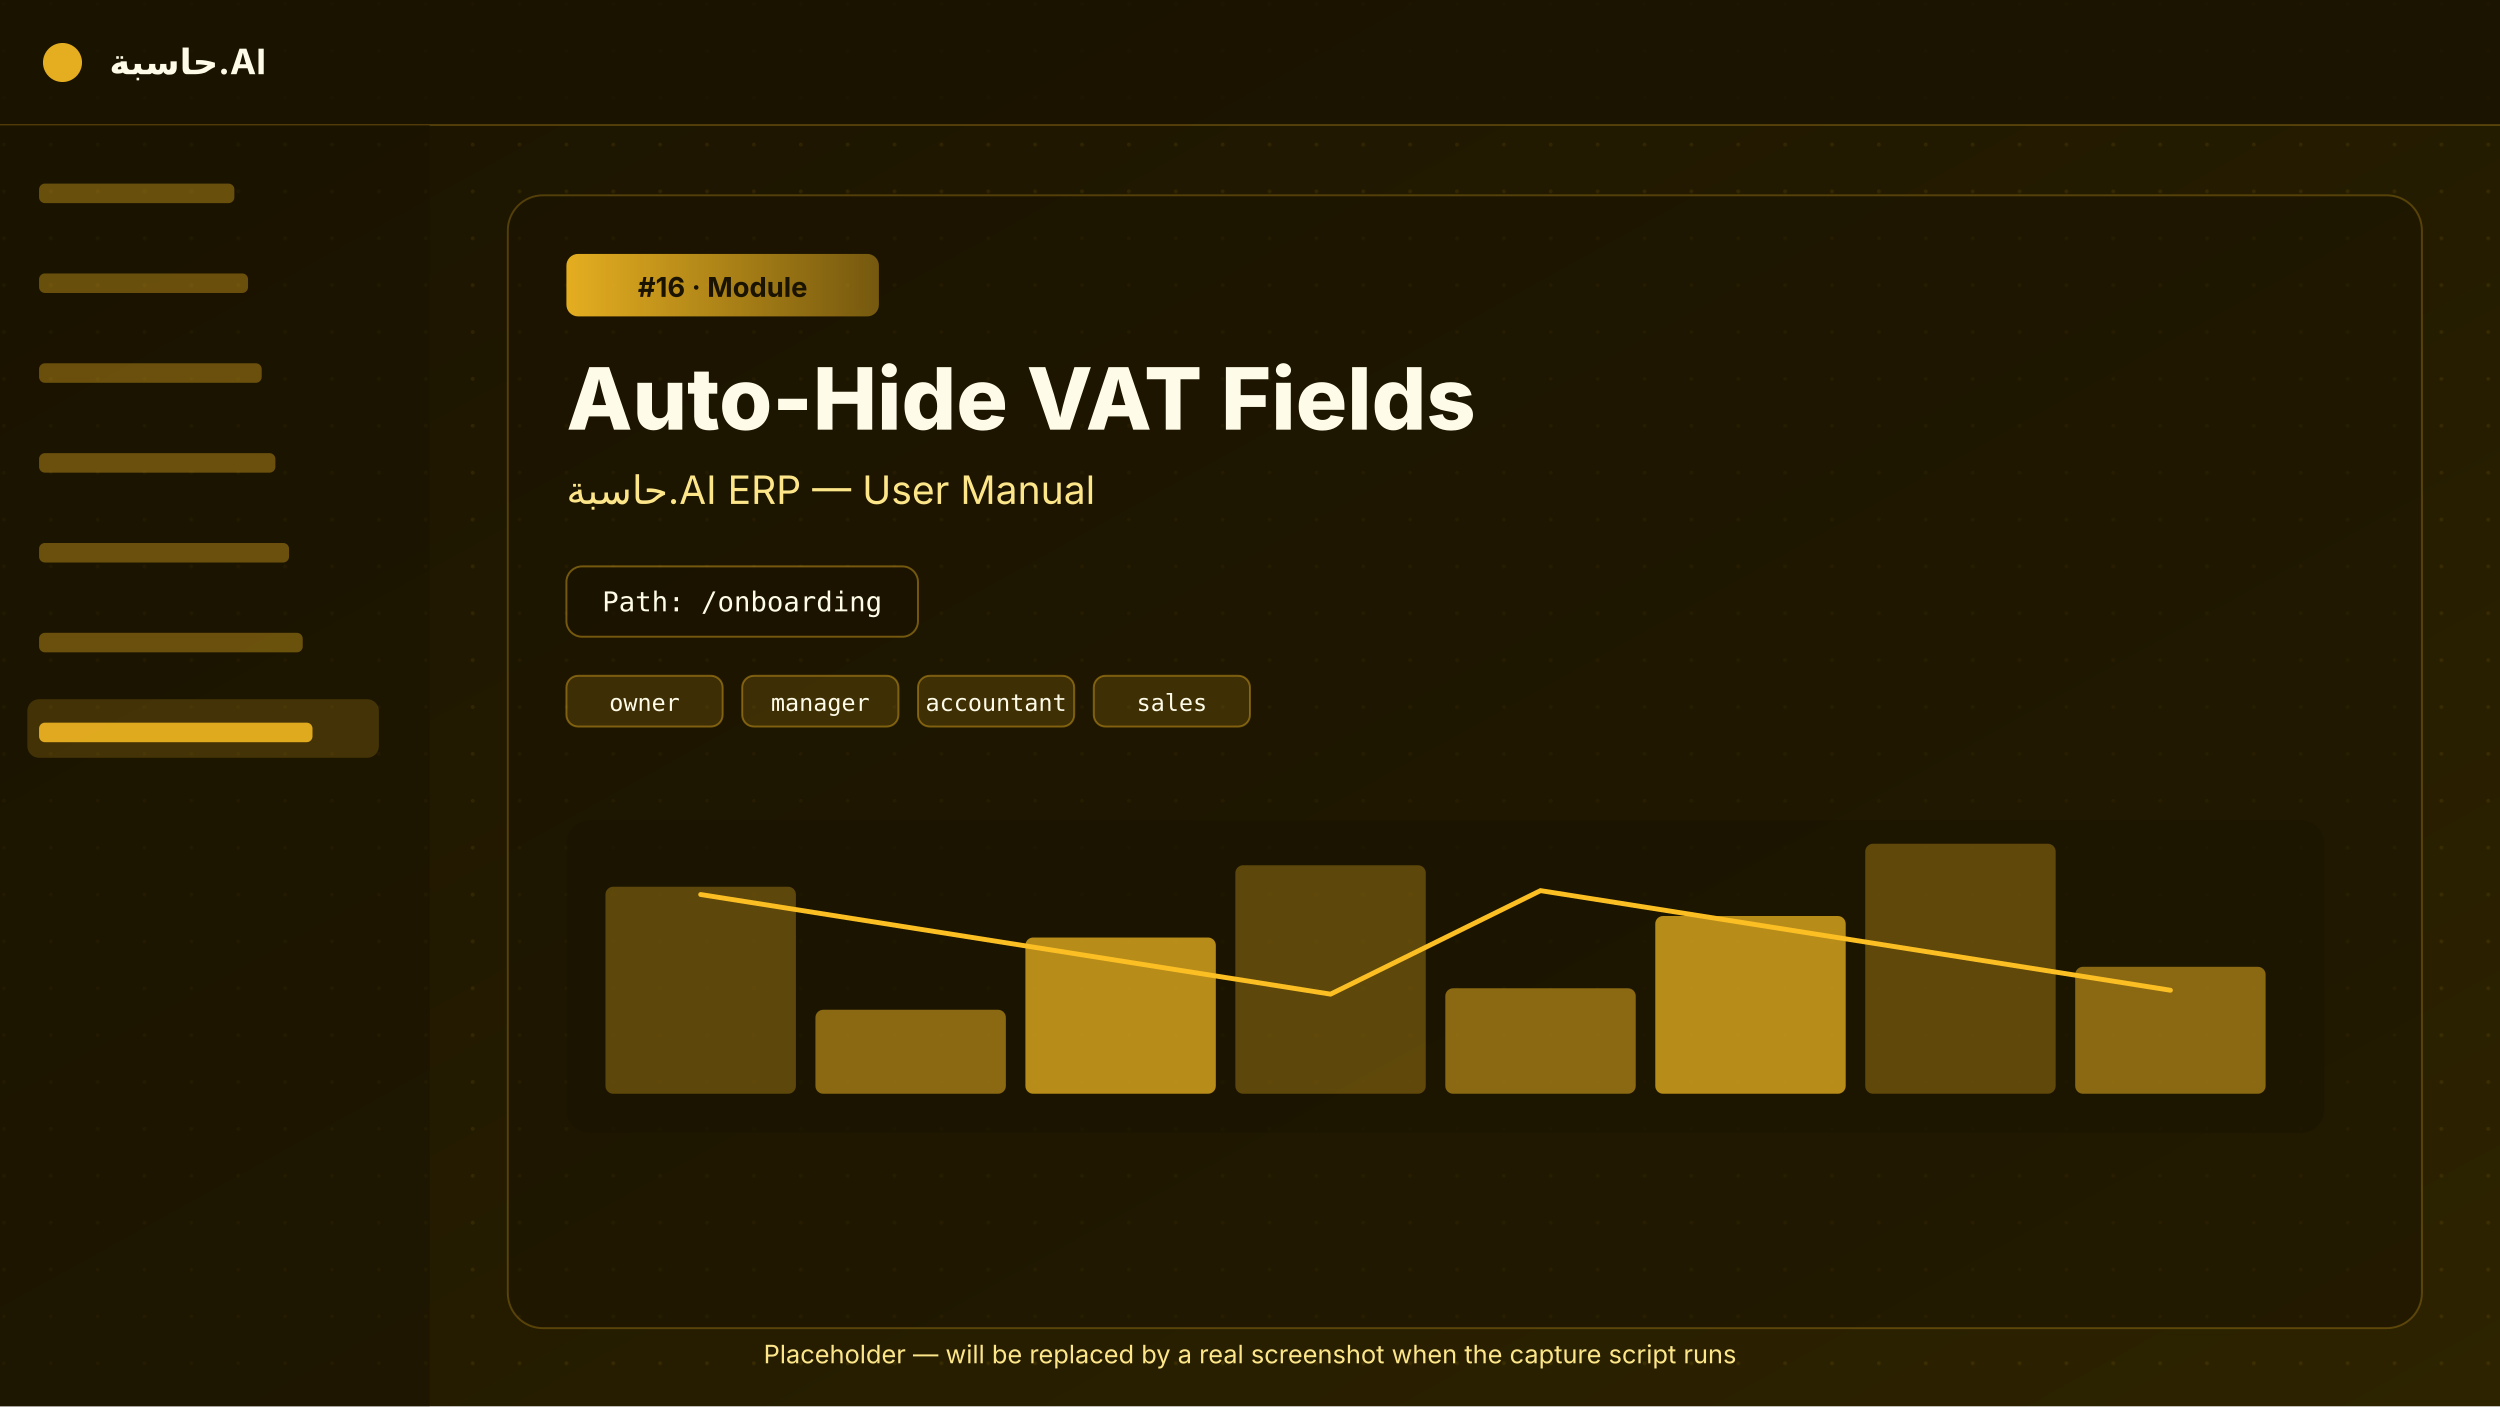
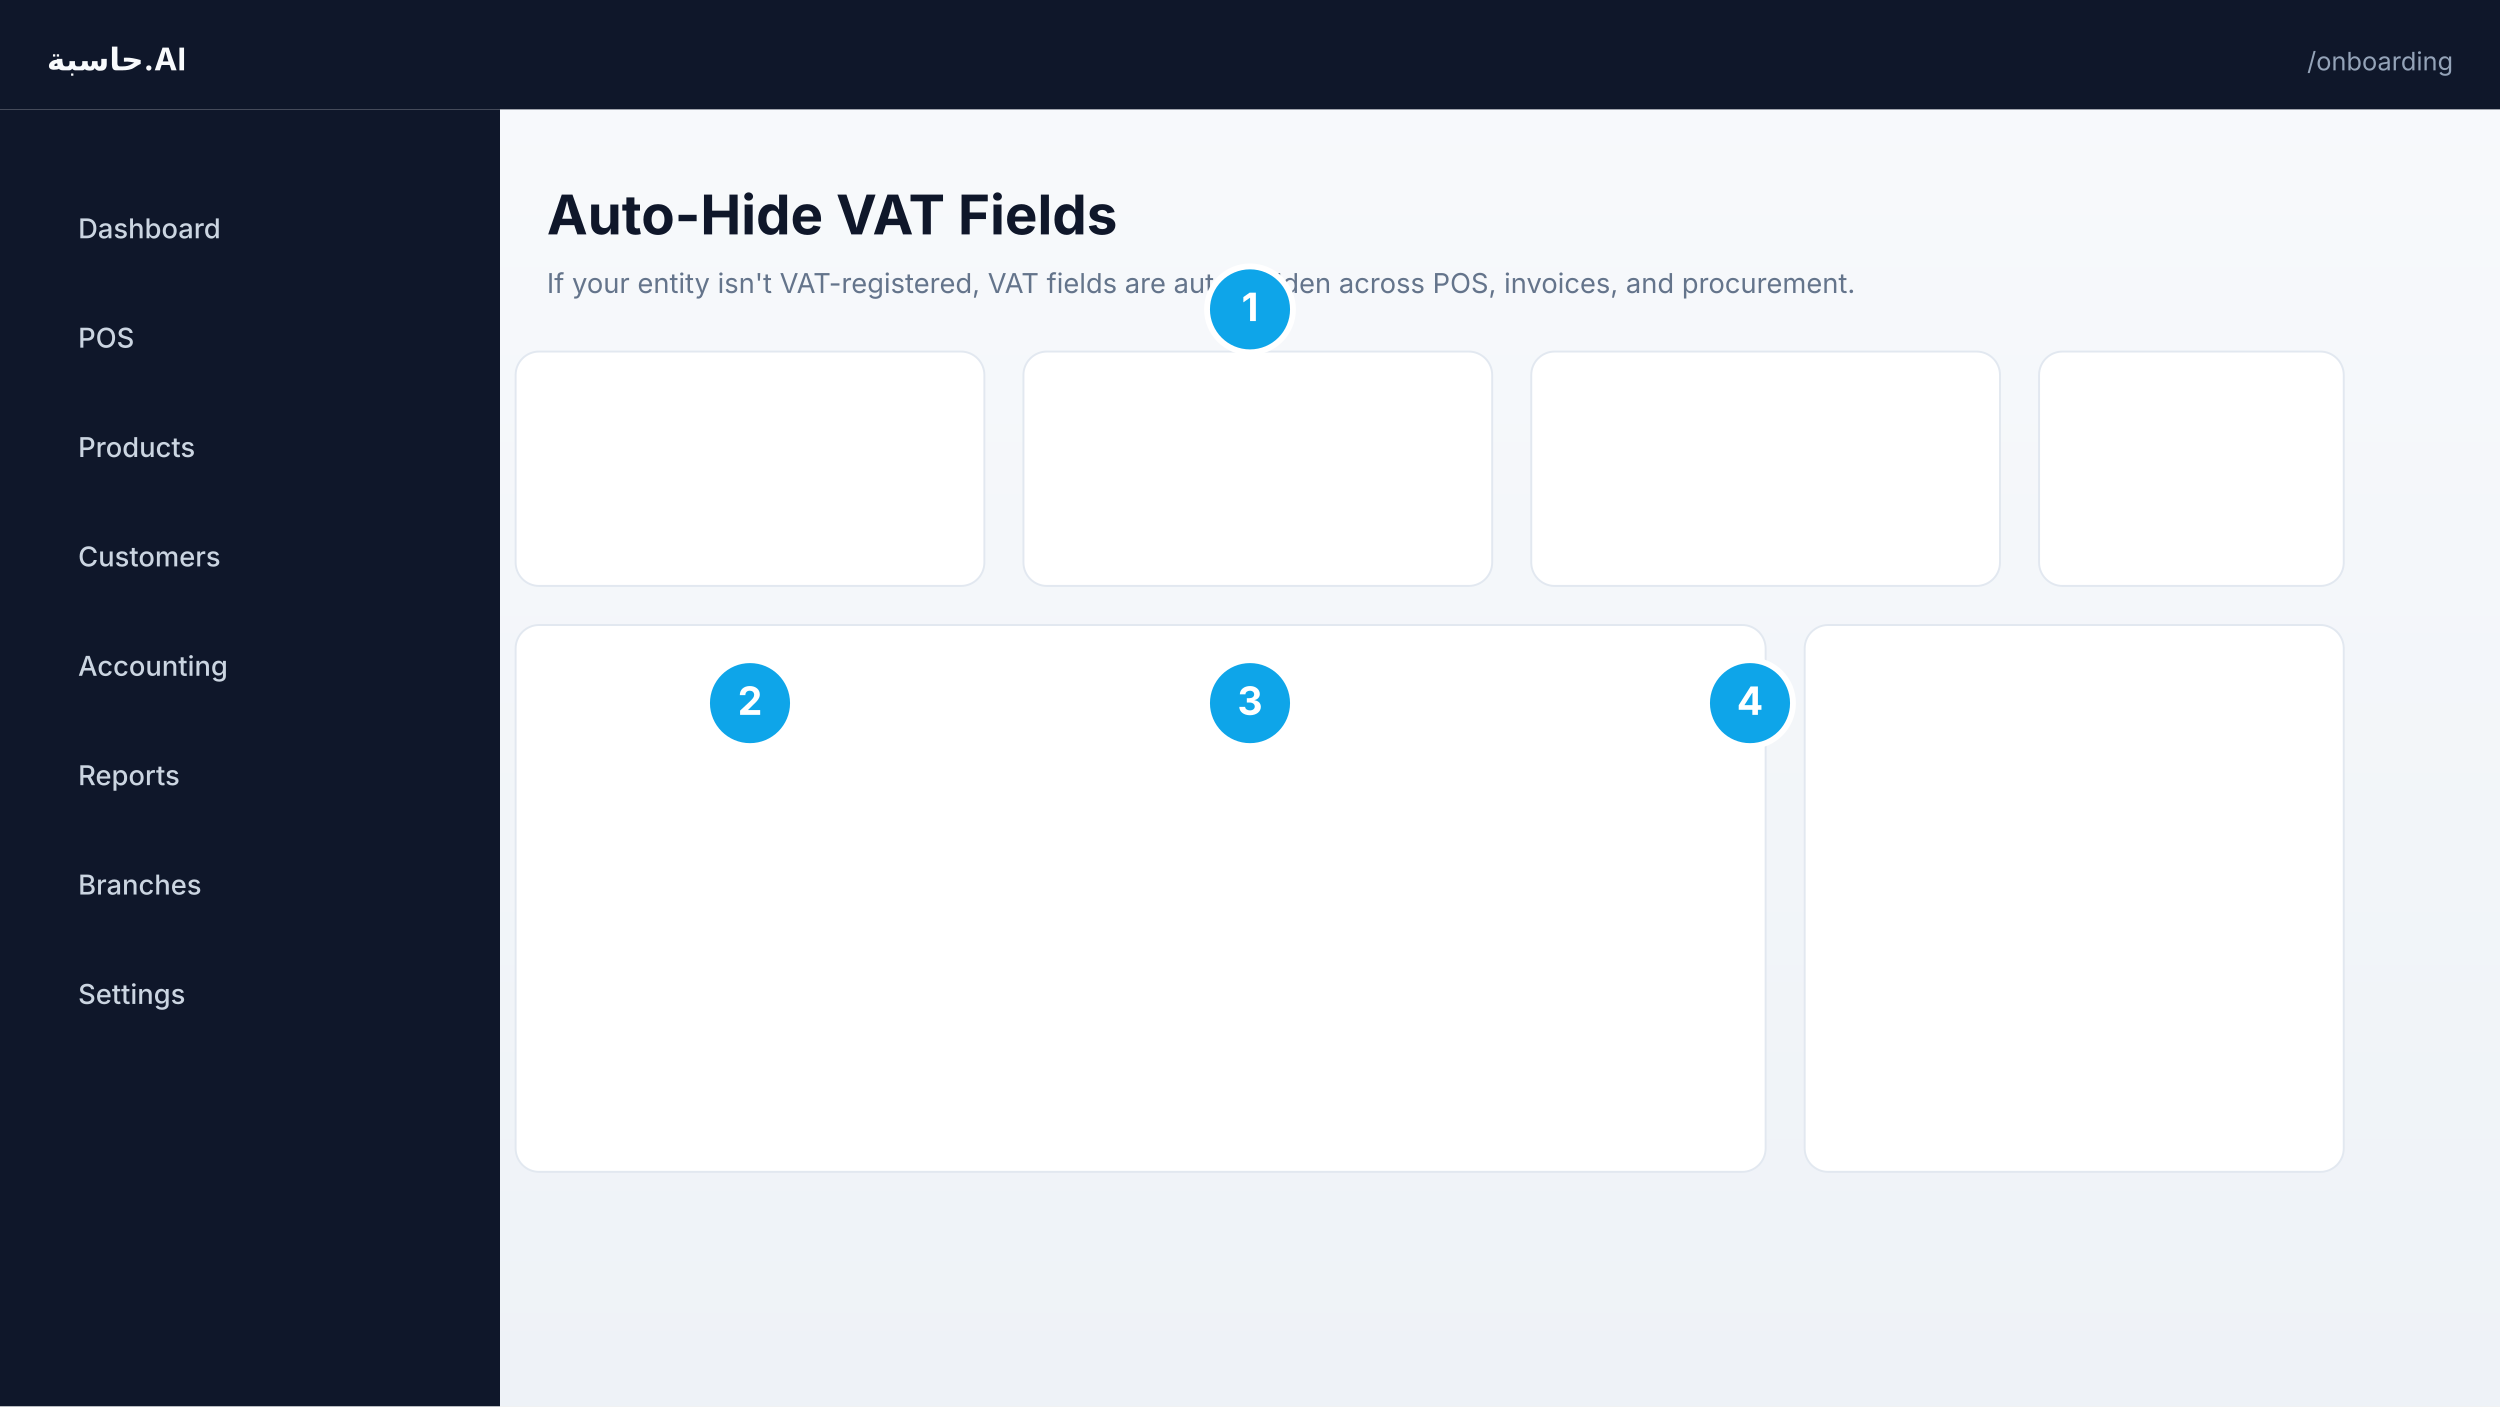
- <svg xmlns="http://www.w3.org/2000/svg" viewBox="0 0 1280 720" font-family="'IBM Plex Sans Arabic','Inter','Segoe UI',sans-serif">
+ <svg xmlns="http://www.w3.org/2000/svg" viewBox="0 0 1280 720" font-family="'IBM Plex Sans Arabic','Inter','Segoe UI',sans-serif" direction="ltr">
  <defs>
-     <linearGradient id="bg" x1="0" y1="0" x2="1" y2="1">
-       <stop offset="0%" stop-color="#1a1300" />
-       <stop offset="100%" stop-color="#2d2300" />
+     <linearGradient id="appbg" x1="0" y1="0" x2="0" y2="1">
+       <stop offset="0%" stop-color="#f8fafc" />
+       <stop offset="100%" stop-color="#eef2f7" />
    </linearGradient>
-     <linearGradient id="accent" x1="0" y1="0" x2="1" y2="0">
-       <stop offset="0%" stop-color="#fbbf24" stop-opacity="0.9" />
-       <stop offset="100%" stop-color="#fbbf24" stop-opacity="0.4" />
-     </linearGradient>
-     <pattern id="dots" width="24" height="24" patternUnits="userSpaceOnUse">
-       <circle cx="2" cy="2" r="1" fill="#fbbf24" fill-opacity="0.08" />
-     </pattern>
  </defs>
-   <rect width="1280" height="720" fill="url(#bg)" />
-   <rect width="1280" height="720" fill="url(#dots)" />
-   <rect x="0" y="0" width="1280" height="64" fill="#1a1300" fill-opacity="0.85" />
-   <line x1="0" y1="64" x2="1280" y2="64" stroke="#fbbf24" stroke-opacity="0.25" />
-   <circle cx="32" cy="32" r="10" fill="#fbbf24" fill-opacity="0.9" />
-   <text x="56" y="38" text-anchor="start" fill="#fefce8" font-size="18" font-weight="700" direction="ltr">حاسبة.AI</text>
-   <rect x="0" y="64" width="220" height="656" fill="#1a1300" fill-opacity="0.6" />
-   <rect x="20" y="94" width="100" height="10" rx="3" fill="#fbbf24" fill-opacity="0.35" />
-   <rect x="20" y="140" width="107" height="10" rx="3" fill="#fbbf24" fill-opacity="0.35" />
-   <rect x="20" y="186" width="114" height="10" rx="3" fill="#fbbf24" fill-opacity="0.35" />
-   <rect x="20" y="232" width="121" height="10" rx="3" fill="#fbbf24" fill-opacity="0.35" />
-   <rect x="20" y="278" width="128" height="10" rx="3" fill="#fbbf24" fill-opacity="0.35" />
-   <rect x="20" y="324" width="135" height="10" rx="3" fill="#fbbf24" fill-opacity="0.35" />
-   <rect x="14" y="358" width="180" height="30" rx="6" fill="#fbbf24" fill-opacity="0.18" />
-   <rect x="20" y="370" width="140" height="10" rx="3" fill="#fbbf24" fill-opacity="0.85" />
-   <rect x="260" y="100" width="980" height="580" rx="18" fill="#1a1300" fill-opacity="0.55" stroke="#fbbf24" stroke-opacity="0.25" />
-   <rect x="290" y="130" width="160" height="32" rx="6" fill="url(#accent)" />
-   <text x="370" y="152" text-anchor="middle" fill="#1a1300" font-size="14" font-weight="700">#16 · Module</text>
-   <text x="290" y="220" text-anchor="start" fill="#fefce8" font-size="44" font-weight="800" direction="ltr">Auto-Hide VAT Fields</text>
-   <text x="290" y="258" text-anchor="start" fill="#fde68a" font-size="20" direction="ltr">حاسبة.AI ERP — User Manual</text>
-   <rect x="290" y="290" width="180" height="36" rx="8" fill="#1a1300" fill-opacity="0.7" stroke="#fbbf24" stroke-opacity="0.4" />
-   <text x="380" y="313" text-anchor="middle" fill="#fefce8" font-size="14" font-family="ui-monospace,'SFMono-Regular',monospace">Path: /onboarding</text>
-   <rect x="290" y="346" width="80" height="26" rx="6" fill="#fbbf24" fill-opacity="0.15" stroke="#fbbf24" stroke-opacity="0.4" />
-   <text x="330" y="364" text-anchor="middle" fill="#fefce8" font-size="12" font-family="ui-monospace,monospace">owner</text>
-   <rect x="380" y="346" width="80" height="26" rx="6" fill="#fbbf24" fill-opacity="0.15" stroke="#fbbf24" stroke-opacity="0.4" />
-   <text x="420" y="364" text-anchor="middle" fill="#fefce8" font-size="12" font-family="ui-monospace,monospace">manager</text>
-   <rect x="470" y="346" width="80" height="26" rx="6" fill="#fbbf24" fill-opacity="0.15" stroke="#fbbf24" stroke-opacity="0.4" />
-   <text x="510" y="364" text-anchor="middle" fill="#fefce8" font-size="12" font-family="ui-monospace,monospace">accountant</text>
-   <rect x="560" y="346" width="80" height="26" rx="6" fill="#fbbf24" fill-opacity="0.15" stroke="#fbbf24" stroke-opacity="0.4" />
-   <text x="600" y="364" text-anchor="middle" fill="#fefce8" font-size="12" font-family="ui-monospace,monospace">sales</text>
-   <g transform="translate(290, 420)">
-     <rect x="0" y="0" width="900" height="160" rx="12" fill="#1a1300" fill-opacity="0.6" />
-     <rect x="20" y="34" width="97.5" height="106" rx="4" fill="#fbbf24" fill-opacity="0.3" />
-     <rect x="127.5" y="97" width="97.5" height="43" rx="4" fill="#fbbf24" fill-opacity="0.5" />
-     <rect x="235" y="60" width="97.5" height="80" rx="4" fill="#fbbf24" fill-opacity="0.7" />
-     <rect x="342.5" y="23" width="97.5" height="117" rx="4" fill="#fbbf24" fill-opacity="0.3" />
-     <rect x="450" y="86" width="97.5" height="54" rx="4" fill="#fbbf24" fill-opacity="0.5" />
-     <rect x="557.5" y="49" width="97.5" height="91" rx="4" fill="#fbbf24" fill-opacity="0.7" />
-     <rect x="665" y="12" width="97.5" height="128" rx="4" fill="#fbbf24" fill-opacity="0.3" />
-     <rect x="772.5" y="75" width="97.5" height="65" rx="4" fill="#fbbf24" fill-opacity="0.5" />
-     <polyline points="68.75,38 176.25,55 283.75,72 391.25,89 498.75,36 606.25,53 713.75,70 821.25,87" fill="none" stroke="#fbbf24" stroke-width="2.5" stroke-linecap="round" />
-   </g>
-   <text x="640" y="698" text-anchor="middle" fill="#fde68a" font-size="13" direction="ltr">Placeholder — will be replaced by a real screenshot when the capture script runs</text>
+   <rect width="1280" height="720" fill="url(#appbg)" />
+   <rect x="0" y="0" width="1280" height="56" fill="#0f172a" />
+   <text x="24" y="36" fill="#f8fafc" font-size="16" font-weight="700" text-anchor="start">حاسبة.AI</text>
+   <text x="1256" y="36" fill="#94a3b8" font-size="13" text-anchor="end">/onboarding</text>
+   <rect x="0" y="56" width="256" height="664" fill="#0f172a" />
+   <rect x="24" y="96" width="208" height="40" rx="8" fill="transparent" />
+   <text x="40" y="122" fill="#cbd5e1" font-size="14" font-weight="500" text-anchor="start" direction="ltr">Dashboard</text>
+   <rect x="24" y="152" width="208" height="40" rx="8" fill="transparent" />
+   <text x="40" y="178" fill="#cbd5e1" font-size="14" font-weight="500" text-anchor="start" direction="ltr">POS</text>
+   <rect x="24" y="208" width="208" height="40" rx="8" fill="transparent" />
+   <text x="40" y="234" fill="#cbd5e1" font-size="14" font-weight="500" text-anchor="start" direction="ltr">Products</text>
+   <rect x="24" y="264" width="208" height="40" rx="8" fill="transparent" />
+   <text x="40" y="290" fill="#cbd5e1" font-size="14" font-weight="500" text-anchor="start" direction="ltr">Customers</text>
+   <rect x="24" y="320" width="208" height="40" rx="8" fill="transparent" />
+   <text x="40" y="346" fill="#cbd5e1" font-size="14" font-weight="500" text-anchor="start" direction="ltr">Accounting</text>
+   <rect x="24" y="376" width="208" height="40" rx="8" fill="transparent" />
+   <text x="40" y="402" fill="#cbd5e1" font-size="14" font-weight="500" text-anchor="start" direction="ltr">Reports</text>
+   <rect x="24" y="432" width="208" height="40" rx="8" fill="transparent" />
+   <text x="40" y="458" fill="#cbd5e1" font-size="14" font-weight="500" text-anchor="start" direction="ltr">Branches</text>
+   <rect x="24" y="488" width="208" height="40" rx="8" fill="transparent" />
+   <text x="40" y="514" fill="#cbd5e1" font-size="14" font-weight="500" text-anchor="start" direction="ltr">Settings</text>
+   <text x="280" y="120" fill="#0f172a" font-size="28" font-weight="700" text-anchor="start">Auto-Hide VAT Fields</text>
+   <text x="280" y="150" fill="#64748b" font-size="14" text-anchor="start">If your entity isn't VAT-registered, VAT fields are auto-hidden across POS, invoices, and procurement.</text>
+   <rect x="264" y="180" width="240" height="120" rx="12" fill="#ffffff" stroke="#e2e8f0" />
+   <rect x="524" y="180" width="240" height="120" rx="12" fill="#ffffff" stroke="#e2e8f0" />
+   <rect x="784" y="180" width="240" height="120" rx="12" fill="#ffffff" stroke="#e2e8f0" />
+   <rect x="1044" y="180" width="156" height="120" rx="12" fill="#ffffff" stroke="#e2e8f0" />
+   <rect x="264" y="320" width="640" height="280" rx="12" fill="#ffffff" stroke="#e2e8f0" />
+   <rect x="924" y="320" width="276" height="280" rx="12" fill="#ffffff" stroke="#e2e8f0" />
+   <circle cx="640" cy="158.4" r="22" fill="#0ea5e9" stroke="#ffffff" stroke-width="3" />
+   <text x="640" y="164.4" fill="#ffffff" font-size="20" font-weight="700" text-anchor="middle">1</text>
+   <circle cx="384" cy="360" r="22" fill="#0ea5e9" stroke="#ffffff" stroke-width="3" />
+   <text x="384" y="366" fill="#ffffff" font-size="20" font-weight="700" text-anchor="middle">2</text>
+   <circle cx="640" cy="360" r="22" fill="#0ea5e9" stroke="#ffffff" stroke-width="3" />
+   <text x="640" y="366" fill="#ffffff" font-size="20" font-weight="700" text-anchor="middle">3</text>
+   <circle cx="896" cy="360" r="22" fill="#0ea5e9" stroke="#ffffff" stroke-width="3" />
+   <text x="896" y="366" fill="#ffffff" font-size="20" font-weight="700" text-anchor="middle">4</text>
</svg>
